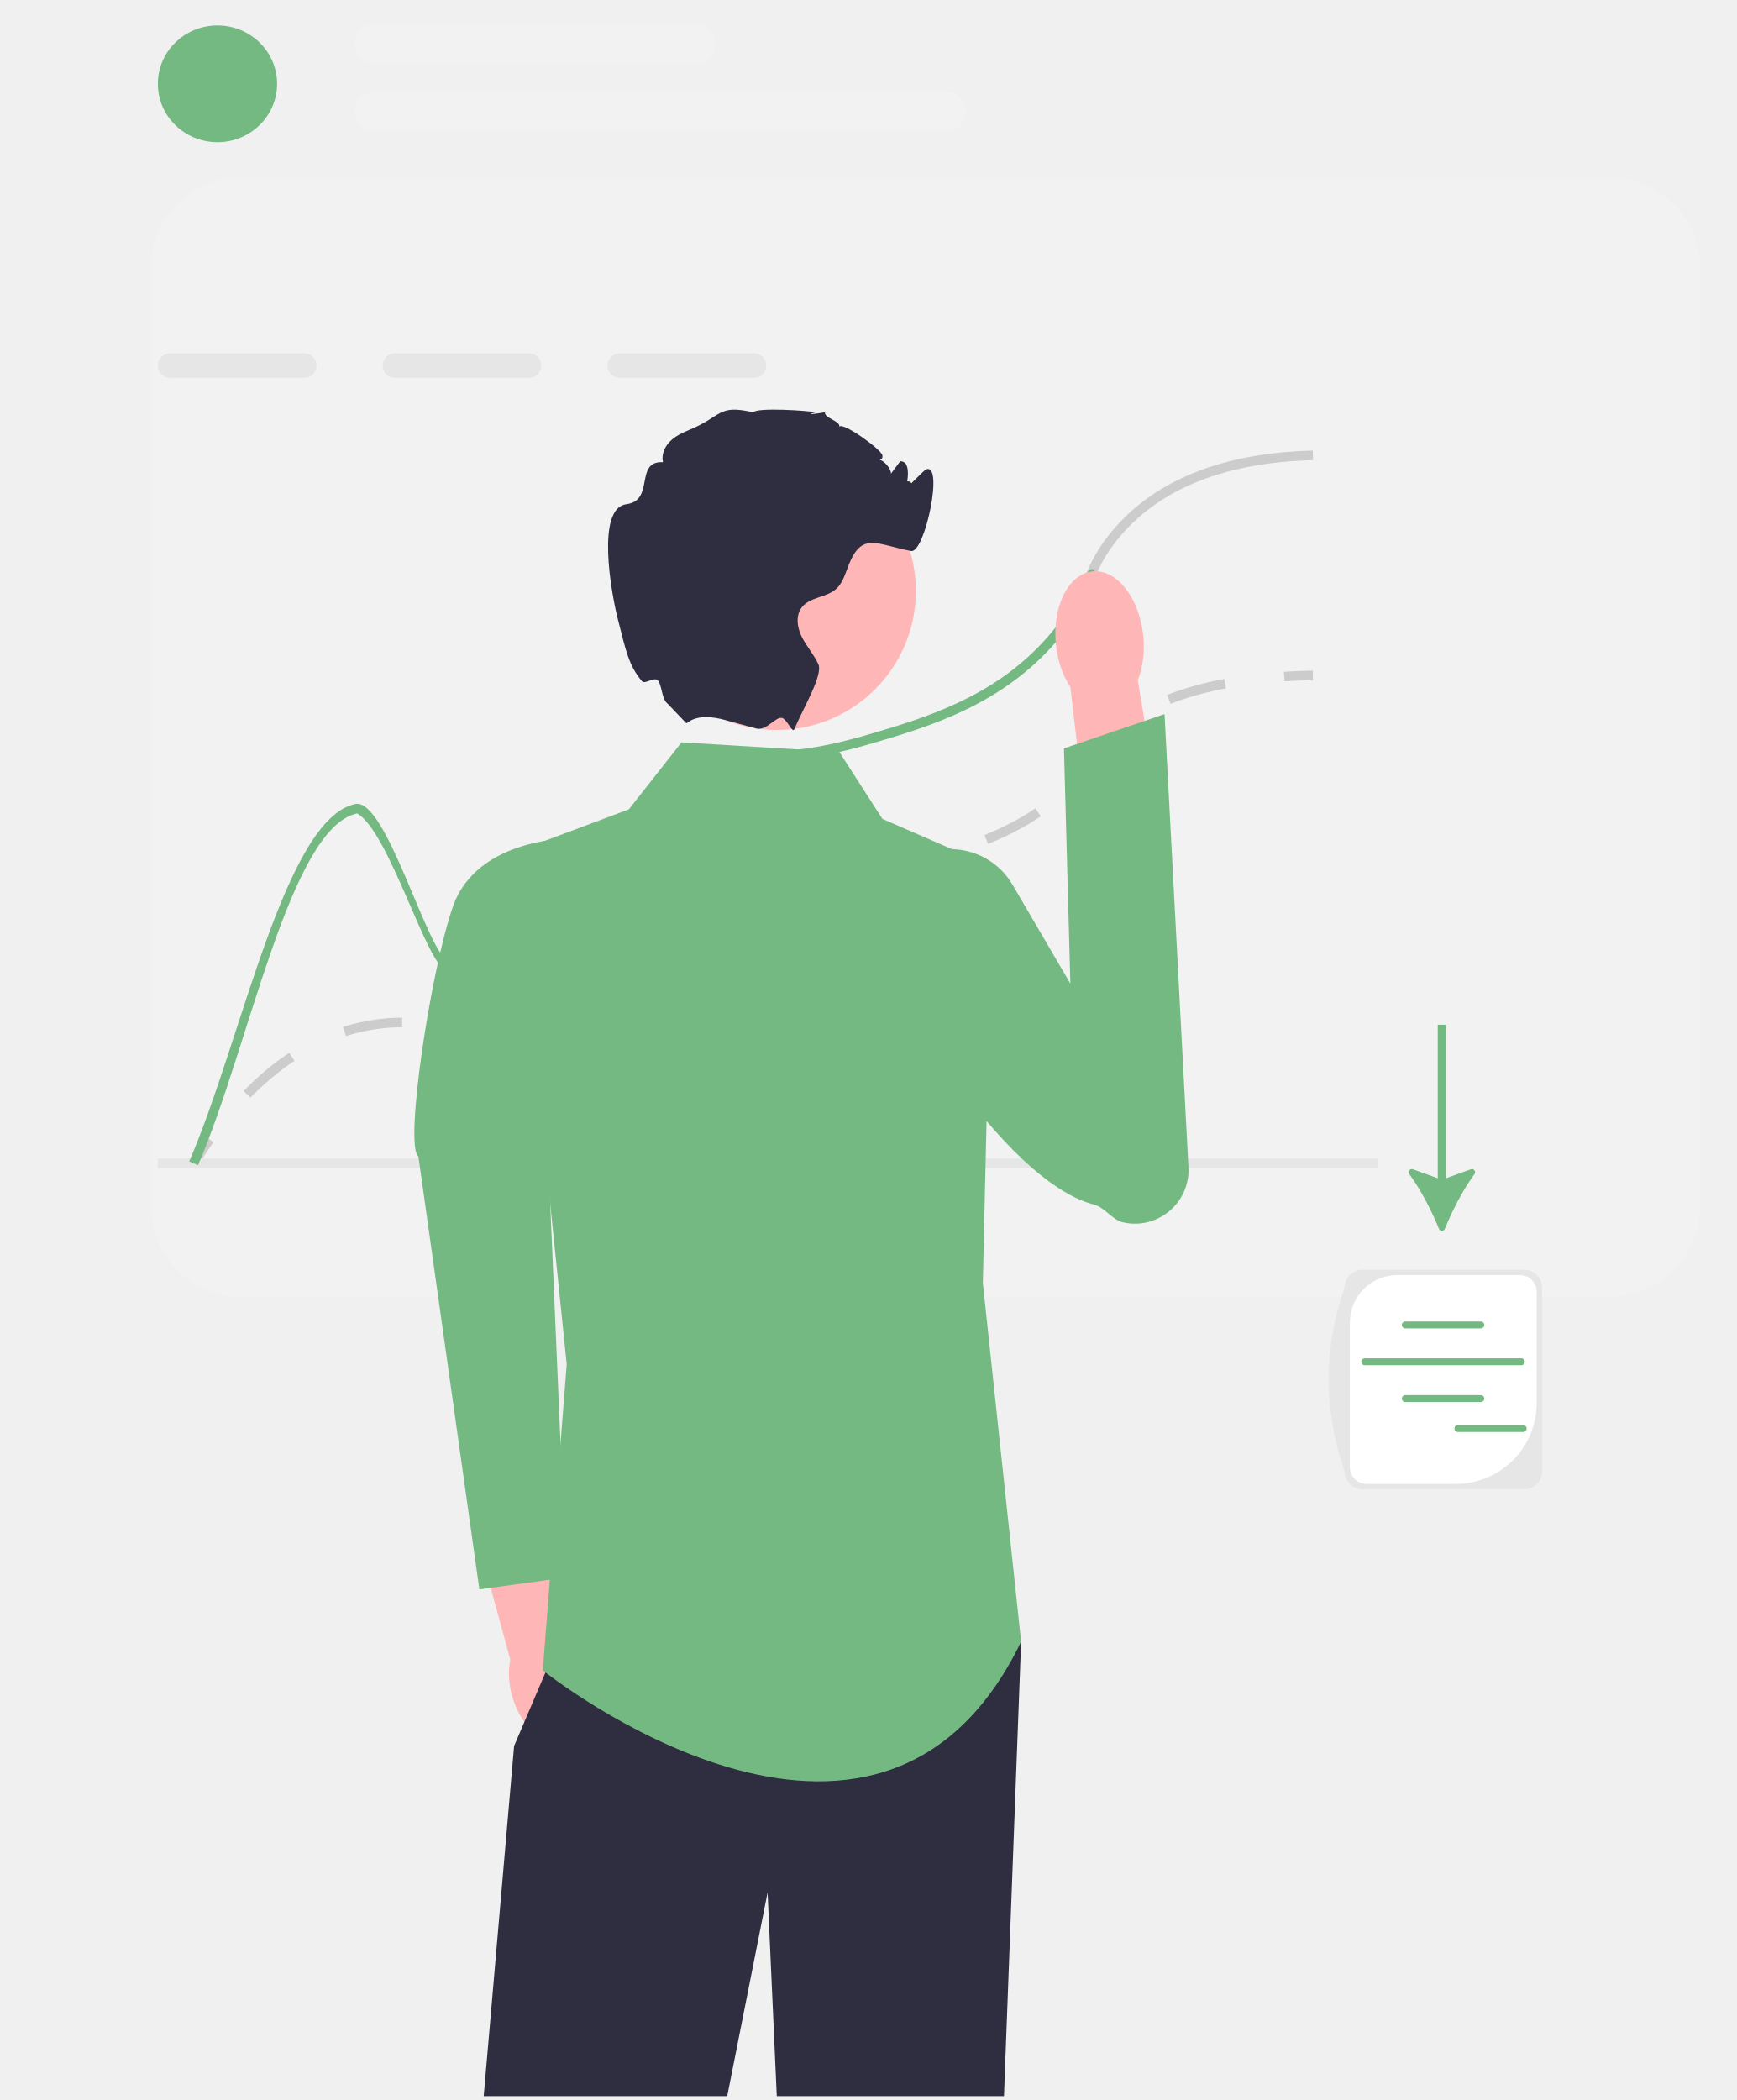
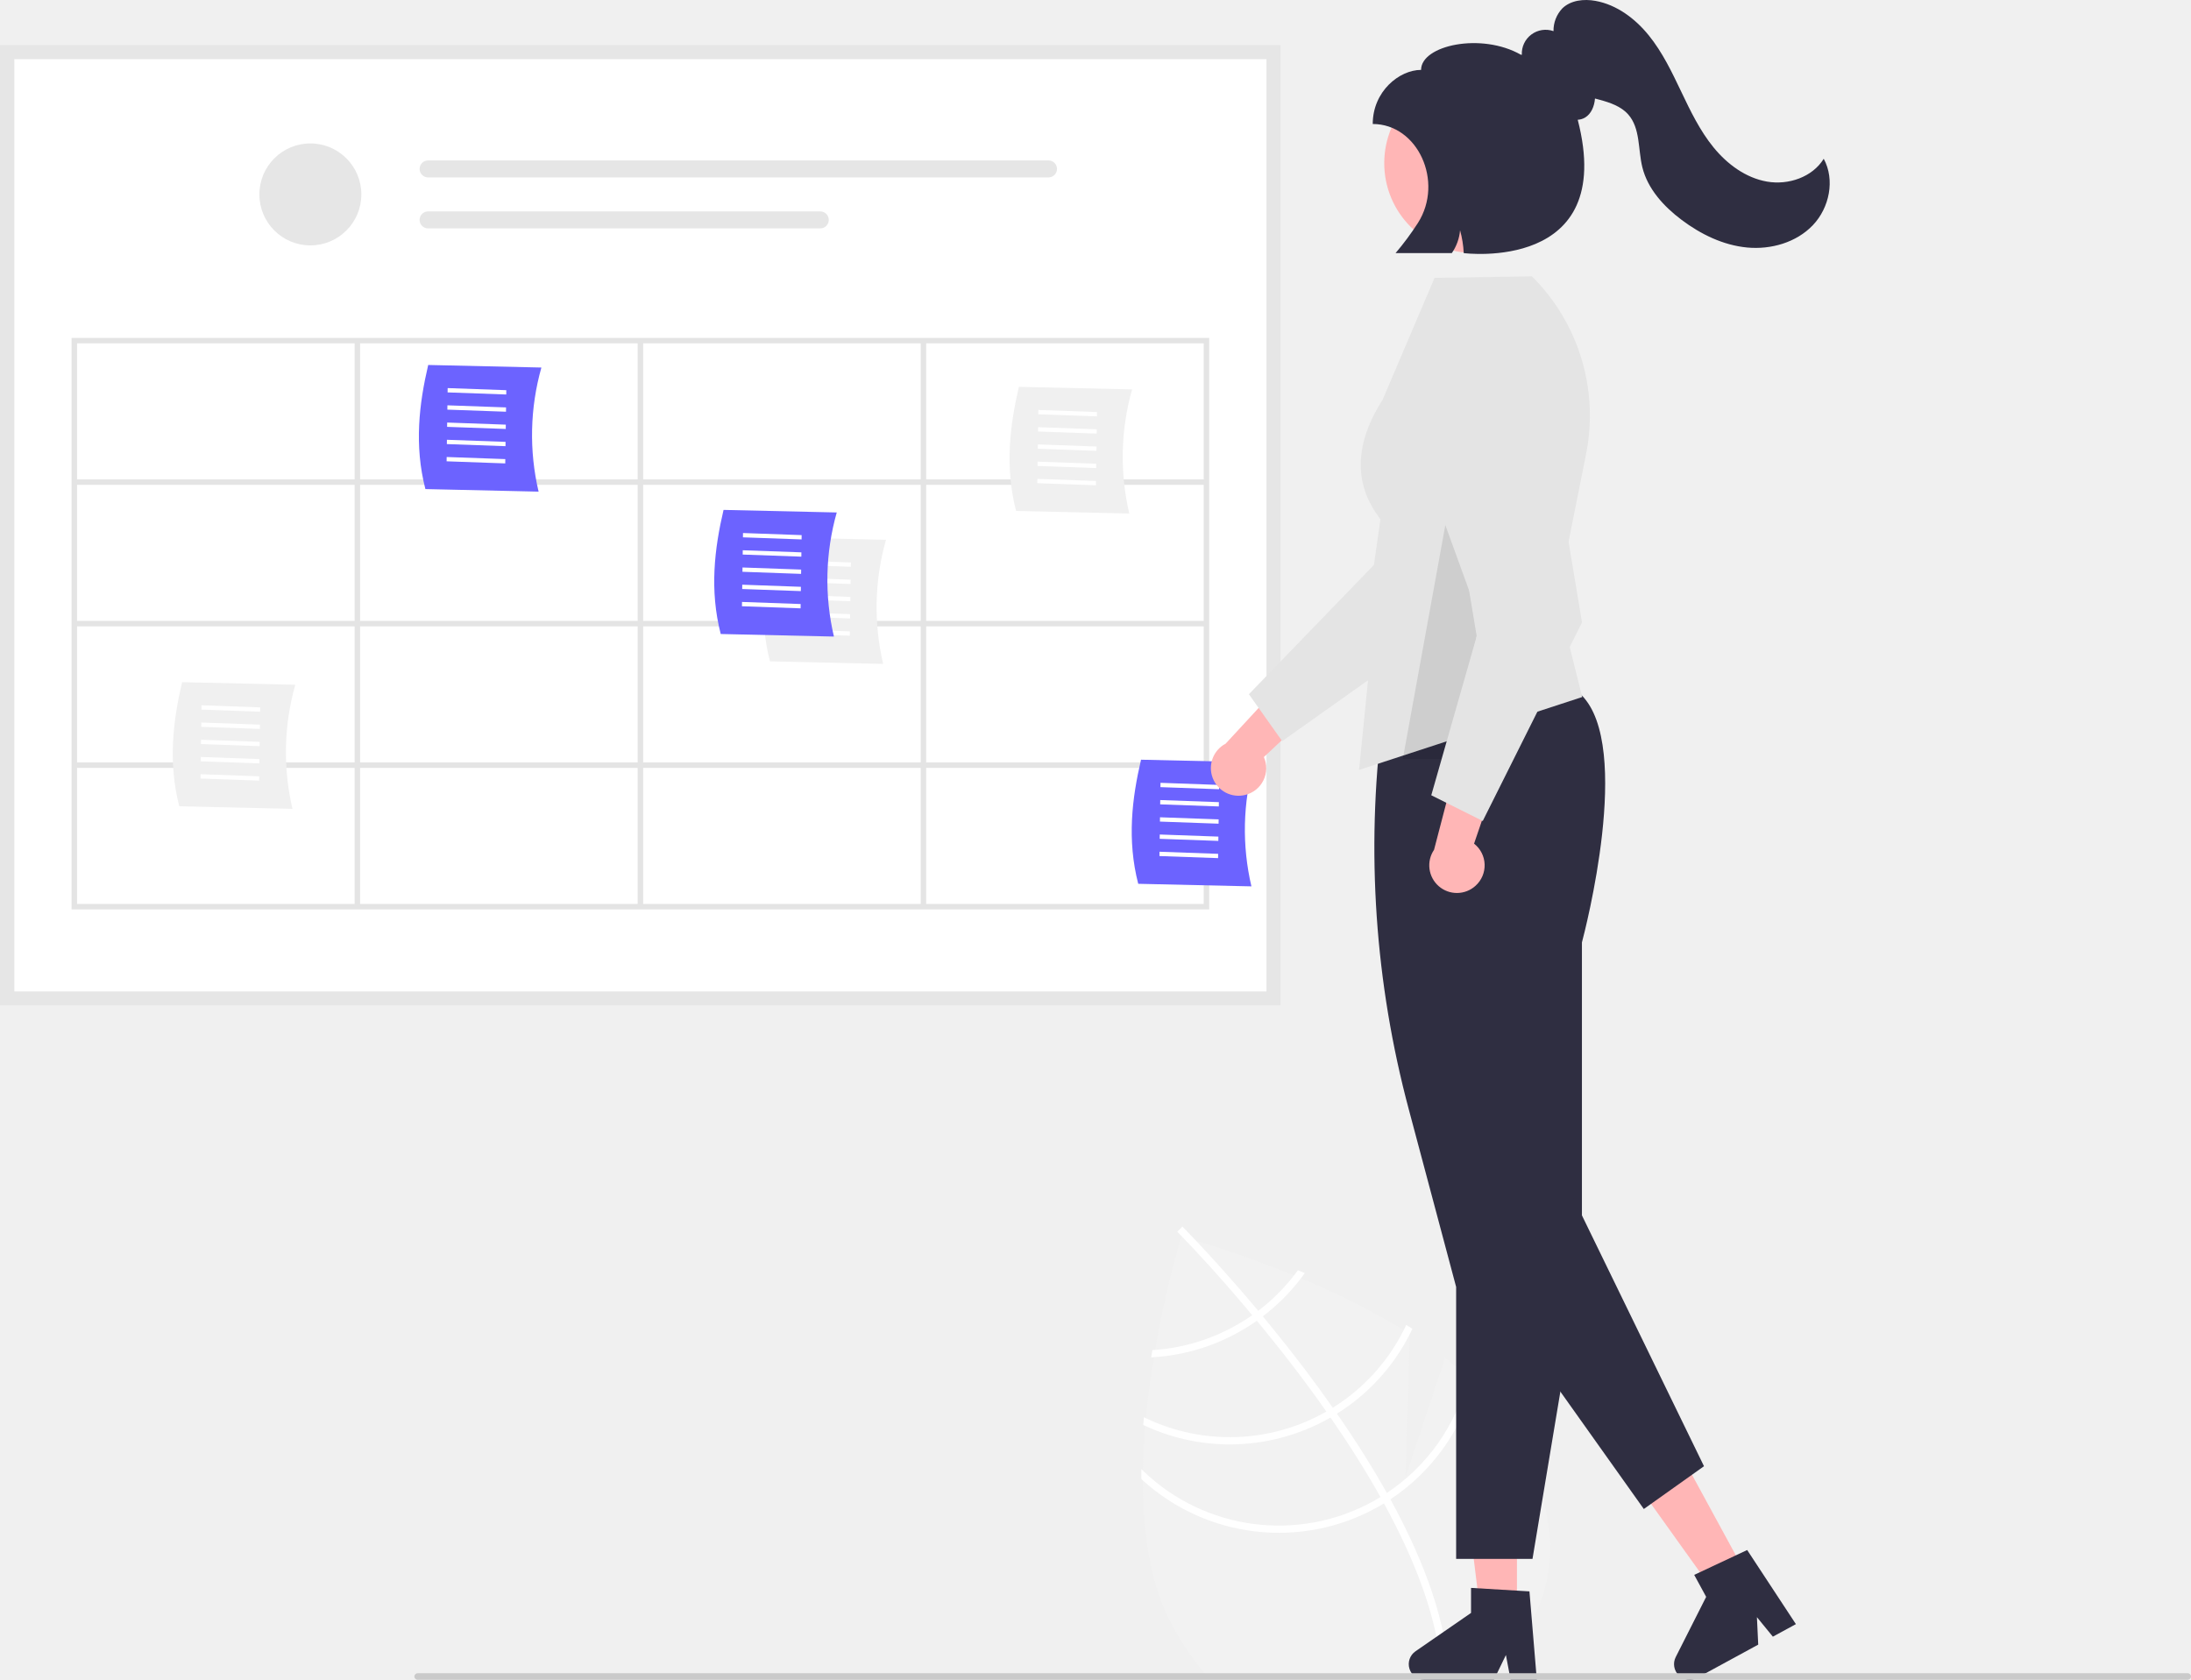
- <svg xmlns="http://www.w3.org/2000/svg" width="363" height="439" viewBox="0 0 363 439" fill="none">
-   <g clip-path="url(#clip0_1_3)">
-     <path d="M336.48 37.094H50.52C40.03 37.094 31.5 45.624 31.5 56.114V252.074C31.5 262.564 40.03 271.094 50.52 271.094H336.48C346.97 271.094 355.5 262.564 355.5 252.074V56.114C355.5 45.624 346.97 37.094 336.48 37.094Z" fill="#F2F2F2" />
-     <path d="M41.322 243.721L39.629 242.655C40.729 240.907 41.864 239.212 43.002 237.618L44.63 238.78C43.514 240.342 42.402 242.004 41.322 243.721Z" fill="#CCCCCC" />
-     <path d="M52.349 229.468L50.918 228.071C53.969 224.944 57.181 222.259 60.464 220.091L61.566 221.76C58.403 223.849 55.301 226.442 52.349 229.468ZM102.245 216.844C99.857 216.844 97.681 216.538 96.052 216.271L96.375 214.298C98.026 214.568 100.013 214.844 102.245 214.844C104.216 214.844 106.153 214.627 108.166 214.182L108.598 216.135C106.441 216.612 104.363 216.844 102.245 216.844ZM72.319 216.579L71.717 214.672C73.865 213.994 76.091 213.486 78.332 213.162C80.256 212.883 82.096 212.748 83.956 212.748H84.079V214.748H83.956C82.193 214.748 80.447 214.876 78.618 215.141C76.484 215.45 74.364 215.934 72.319 216.579ZM119.99 210.799L118.712 209.261C121.471 206.969 123.449 204.197 125.544 201.262L126.38 200.094L128.003 201.263L127.172 202.423C125 205.467 122.948 208.342 119.99 210.799ZM136.029 192.461L134.799 190.884C137.494 188.781 140.54 187.076 144.11 185.673C144.718 185.434 145.299 185.221 145.856 185.031L146.502 186.923C145.971 187.104 145.42 187.307 144.842 187.535C141.453 188.866 138.571 190.478 136.029 192.461ZM160.174 185.515C159.501 185.515 158.863 185.508 158.25 185.501L158.273 183.501C158.9 183.509 159.554 183.51 160.247 183.515C162.6 183.515 165.878 183.448 170.374 182.927L170.605 184.914C165.96 185.452 162.631 185.508 160.174 185.515ZM182.771 182.896L182.374 180.936C185.967 180.209 190.146 179.344 194.282 178.277L194.782 180.213C190.598 181.293 186.388 182.164 182.771 182.896ZM206.564 176.422L205.816 174.567C209.826 172.95 213.308 171.127 216.461 168.992L217.582 170.648C214.311 172.863 210.706 174.752 206.564 176.422ZM226.771 162.131L225.148 160.962C225.706 160.188 226.189 159.432 226.655 158.702C228.032 156.545 229.456 154.315 232.847 151.578L233.085 151.388L234.324 152.958L234.104 153.134C230.966 155.667 229.691 157.664 228.341 159.778C227.86 160.532 227.362 161.311 226.771 162.131ZM244.713 147.131L243.984 145.269C247.548 143.871 251.574 142.747 255.949 141.926L256.319 143.892C252.066 144.689 248.161 145.779 244.713 147.131Z" fill="#CCCCCC" />
-     <path d="M268.543 142.423L268.418 140.427C270.362 140.305 272.393 140.225 274.457 140.188L274.493 142.188C272.459 142.224 270.457 142.303 268.543 142.423Z" fill="#CCCCCC" />
-     <path d="M63.623 73.859H35.563C34.153 73.859 33.003 75.009 33.003 76.419C33.003 77.839 34.153 78.989 35.563 78.989H63.623C65.033 78.989 66.183 77.839 66.183 76.419C66.183 75.009 65.033 73.859 63.623 73.859Z" fill="#E6E6E6" />
-     <path d="M110.623 73.859H82.563C81.153 73.859 80.003 75.009 80.003 76.419C80.003 77.839 81.153 78.989 82.563 78.989H110.623C112.033 78.989 113.183 77.839 113.183 76.419C113.183 75.009 112.033 73.859 110.623 73.859Z" fill="#E6E6E6" />
-     <path d="M157.623 73.859H129.563C128.153 73.859 127.003 75.009 127.003 76.419C127.003 77.839 128.153 78.989 129.563 78.989H157.623C159.033 78.989 160.183 77.839 160.183 76.419C160.183 75.009 159.033 73.859 157.623 73.859Z" fill="#E6E6E6" />
-     <path d="M287.975 242.188H32.975V244.188H287.975V242.188Z" fill="#E6E6E6" />
-     <path d="M274.505 96.188C256.355 96.658 242.815 101.998 234.235 112.038C231.065 115.758 229.775 118.688 228.415 121.788C227.065 124.848 225.685 127.998 222.475 132.108V128.708C224.465 125.788 225.535 123.348 226.585 120.978C228.005 117.738 229.355 114.678 232.715 110.748C241.675 100.248 255.715 94.678 274.445 94.188L274.505 96.188Z" fill="#CCCCCC" />
-     <path d="M228.415 121.788C227.065 124.848 225.685 127.998 222.475 132.108C222.095 132.598 221.685 133.108 221.245 133.638C209.665 147.408 194.195 151.928 181.755 155.568C180.975 155.798 180.215 156.008 179.475 156.208C168.415 159.208 162.355 159.098 157.845 159.028C153.315 158.948 150.325 158.898 144.975 161.958C135.165 167.548 131.145 175.728 127.255 183.638C123.245 191.778 119.465 199.468 109.825 203.078C103.135 205.578 98.435 204.338 93.465 203.038C89.195 201.908 81.5 174.094 74.685 170.038C60.615 172.988 52.065 218.968 41.395 243.588L39.555 242.788C50.505 217.548 59.525 171.178 74.265 168.078C80.835 166.698 89.485 199.918 93.975 201.098C98.635 202.328 103.025 203.478 109.125 201.198C118.025 197.878 121.465 190.868 125.455 182.758C129.295 174.958 133.645 166.118 143.975 160.218C149.805 156.888 153.195 156.948 157.875 157.028C162.335 157.108 168.355 157.208 179.475 154.138C180.035 153.978 180.605 153.818 181.195 153.648C193.375 150.088 208.525 145.658 219.705 132.358C220.805 131.048 221.715 129.838 222.475 128.708C224.465 125.788 225.535 123.348 226.585 120.978C228.005 117.738 229.775 118.688 228.415 121.788Z" fill="#75B982" />
-     <path d="M121.776 350.568C120.984 347.812 119.629 345.461 118.015 343.783L112.151 317.054L99.37 320.185L106.694 346.962C106.213 349.228 106.309 351.933 107.101 354.689C108.909 360.986 113.66 365.168 117.713 364.031C121.765 362.893 123.584 356.865 121.776 350.568Z" fill="#FFB6B6" />
-     <path d="M120.008 175.227C120.008 175.227 99.823 174.814 94.691 189.513C90.019 202.892 84.482 239.648 87.475 241.772L100.218 332.257L118.389 329.761L113.725 221.192L120.008 175.227Z" fill="#75B982" />
-     <path d="M213.475 343.188L209.895 438.188H162.395L160.475 395.618L152.035 438.188H101.125L107.475 365.008L114.035 349.618L118.475 339.188L213.475 343.188Z" fill="#2F2E41" />
-     <path d="M175.475 157.188L142.475 155.188L131.475 169.188L107.475 178.188L118.475 285.188L113.475 349.188C113.475 349.188 183.475 405.188 213.475 343.188L205.475 268.188L207.475 181.188L184.475 171.188L175.475 157.188Z" fill="#75B982" />
-     <path d="M239.006 132.849C239.364 136.316 238.909 139.576 237.862 142.191L243.359 175.002L227.669 177.161L223.782 143.645C222.223 141.3 221.112 138.201 220.754 134.734C219.936 126.814 223.358 119.971 228.399 119.451C233.439 118.93 238.188 124.929 239.006 132.849Z" fill="#FFB6B6" />
-     <path d="M211.677 184.945C206.269 175.7 192.852 174.828 186.843 183.695C185.2 186.119 185.657 188.843 185.265 192.116C183.6 206.013 210.23 247.076 228.656 251.804C231.073 252.425 232.451 255.033 234.891 255.557C242.121 257.111 248.852 251.373 248.462 243.989L243.457 149.281L222.43 156.453L223.775 205.623L211.677 184.945Z" fill="#75B982" />
-     <path d="M162.4 152.6C178.454 152.6 191.468 139.586 191.468 123.532C191.468 107.479 178.454 94.465 162.4 94.465C146.346 94.465 133.332 107.479 133.332 123.532C133.332 139.586 146.346 152.6 162.4 152.6Z" fill="#FFB6B6" />
-     <path d="M189.475 102.188C189.225 102.248 193.302 98.275 193.475 98.188C197.475 96.188 193.365 115.738 190.475 115.188C183.365 113.838 180.295 111.158 177.535 117.848C176.765 119.708 176.285 121.808 174.785 123.138C172.725 124.948 169.305 124.798 167.625 126.958C166.275 128.698 166.665 131.258 167.665 133.218C168.665 135.188 170.185 136.858 171.095 138.868C172.115 141.128 167.765 148.318 166.105 152.358V152.368L166.095 152.392C165.654 153.451 164.606 150.399 163.5 150.094C162.175 149.729 160.224 152.856 158.115 152.288C158.105 152.288 158.095 152.278 158.085 152.278C156.075 151.718 153.835 151.118 151.615 150.518H151.605C145.355 148.818 143.775 151.258 143.475 151.188L139.595 147.128C138.264 146.158 138.414 143.029 137.475 142.188C136.707 141.501 134.793 143.089 134.229 142.428C131.463 139.188 130.826 135.947 129.195 129.548C127.705 123.698 124.615 106.188 130.965 105.398C136.955 104.648 132.575 96.308 138.605 96.618C138.245 95.098 138.915 93.468 140.005 92.348C141.085 91.218 142.525 90.518 143.975 89.918C151.125 86.998 149.935 84.488 157.475 86.188C158.225 85.138 169.115 85.838 170.475 86.188C170.575 86.208 167.105 87.038 172.475 86.188C172.275 87.418 175.675 87.958 175.475 89.188C176.225 88.178 184.285 93.978 184.475 95.188C184.725 96.698 182.445 95.928 183.965 96.158C184.865 96.298 186.405 98.128 186.255 99.038C186.905 98.158 187.555 97.288 188.215 96.408C188.335 96.418 188.445 96.438 188.565 96.458C191.605 97.038 188.12 106.976 188.245 103.878C188.475 98.188 192.505 101.518 189.475 102.188Z" fill="#2F2E41" />
-     <path d="M300.835 256.9C301.059 257.451 301.832 257.451 302.056 256.899C303.617 253.05 305.84 248.739 308.258 245.445C308.646 244.917 308.112 244.212 307.497 244.435L302.313 246.31V214.224H300.578V246.31L295.393 244.435C294.778 244.212 294.244 244.917 294.631 245.444C297.049 248.739 299.273 253.05 300.835 256.9Z" fill="#75B982" />
-     <path d="M318.593 311.349H284.871C282.778 311.349 281.074 309.646 281.074 307.552C276.616 294.521 276.704 281.751 281.074 269.229C281.074 267.135 282.778 265.432 284.871 265.432H318.593C320.686 265.432 322.39 267.135 322.39 269.229V307.552C322.39 309.646 320.686 311.349 318.593 311.349Z" fill="#E6E6E6" />
-     <path d="M292.096 266.563C286.634 266.563 282.206 270.992 282.206 276.454V306.739C282.206 308.66 283.763 310.218 285.684 310.218H304.332C313.68 310.218 321.258 302.64 321.258 293.292V270.042C321.258 268.121 319.701 266.563 317.78 266.563H292.096Z" fill="white" />
-     <path d="M309.585 277.7H293.797C293.399 277.7 293.076 277.376 293.076 276.978C293.076 276.58 293.399 276.257 293.797 276.257H309.585C309.983 276.257 310.307 276.58 310.307 276.978C310.307 277.376 309.983 277.7 309.585 277.7Z" fill="#75B982" />
-     <path d="M309.585 293.093H293.797C293.399 293.093 293.076 292.769 293.076 292.371C293.076 291.973 293.399 291.649 293.797 291.649H309.585C309.983 291.649 310.307 291.973 310.307 292.371C310.307 292.769 309.983 293.093 309.585 293.093Z" fill="#75B982" />
-     <path d="M318.057 285.402H285.325C284.927 285.402 284.604 285.078 284.604 284.68C284.604 284.282 284.927 283.958 285.325 283.958H318.057C318.455 283.958 318.779 284.282 318.779 284.68C318.779 285.078 318.455 285.402 318.057 285.402Z" fill="#75B982" />
-     <path d="M318.443 299.351H304.785C304.387 299.351 304.064 299.028 304.064 298.63C304.064 298.232 304.387 297.908 304.785 297.908H318.443C318.841 297.908 319.165 298.232 319.165 298.63C319.165 299.028 318.841 299.351 318.443 299.351Z" fill="#75B982" />
-     <path d="M45.463 29.723C52.347 29.723 57.927 24.26 57.927 17.522C57.927 10.784 52.347 5.321 45.463 5.321C38.58 5.321 33 10.784 33 17.522C33 24.26 38.58 29.723 45.463 29.723Z" fill="#75B982" />
-     <path d="M145.376 13.348H78.291C75.99 13.348 74.117 11.475 74.117 9.174C74.117 6.872 75.99 5 78.291 5H145.376C147.678 5 149.55 6.872 149.55 9.174C149.55 11.475 147.678 13.348 145.376 13.348Z" fill="#F2F2F2" />
-     <path d="M197.729 27.475H78.291C75.99 27.475 74.117 25.602 74.117 23.301C74.117 21 75.99 19.127 78.291 19.127H197.729C200.031 19.127 201.903 21 201.903 23.301C201.903 25.602 200.031 27.475 197.729 27.475Z" fill="#F2F2F2" />
-   </g>
-   <defs>
-     <clipPath id="clip0_1_3">
-       <rect width="362.524" height="438.188" fill="white" />
-     </clipPath>
-   </defs>
+ <svg xmlns="http://www.w3.org/2000/svg" data-name="Layer 1" width="801.197" height="614.273" viewBox="0 0 801.197 614.273">
+   <path d="M743.174,755.175c-.781.666-1.587,1.316-2.401,1.957H641.901c-.567-.642-1.135-1.291-1.694-1.957a109.348,109.348,0,0,1-11.999-17.641c-8.117-14.623-10.914-33.793-10.914-53.318,0-1.193.008-2.385.033-3.578.091-5.477.395-10.963.847-16.358.082-.938.165-1.867.255-2.796.732-7.739,1.76-15.272,2.928-22.312.148-.896.296-1.785.452-2.665a365.995,365.995,0,0,1,9.557-41.425s.132.033.386.099c.732.206,2.484.691,5.058,1.456,7.089,2.105,20.404,6.349,35.759,12.657.839.337,1.686.691,2.541,1.053A283.267,283.267,0,0,1,712.728,629.237c.749.452,1.489.913,2.229,1.373v.066l-1.62,52.446,14.475-43.662q4.429,3.368,8.463,6.982c.74.658,1.48,1.332,2.196,2.031a81.027,81.027,0,0,1,15.461,19.286C775.586,706.8,766.498,735.502,743.174,755.175Z" transform="translate(-199.4014 -142.8637)" fill="#f2f2f2" />
+   <path d="M729.234,757.132h-2.632c-.016-.65-.041-1.299-.082-1.957-1.061-19.73-9.523-41.516-21.046-62.545-.411-.765-.83-1.546-1.275-2.311-5.593-10.001-11.827-19.787-18.266-29.089-.494-.724-1.004-1.456-1.514-2.179-8.57-12.229-17.419-23.546-25.413-33.209-.559-.691-1.135-1.365-1.702-2.031-11.851-14.211-21.63-24.566-25.553-28.629-.584-.6-1.036-1.061-1.348-1.382-.288-.313-.461-.477-.494-.51l.921-.921.008-.025.938-.921c.033.041.6.584,1.603,1.628.847.864,2.007,2.072,3.43,3.586,4.967,5.264,13.183,14.22,22.691,25.577.551.658,1.118,1.341,1.686,2.023,6.489,7.838,13.521,16.72,20.487,26.268q2.627,3.602,5.099,7.147c.518.724,1.028,1.447,1.521,2.171q10.449,15.075,18.25,28.999l1.299,2.327c13.258,24.179,20.396,45.595,21.318,64.026C729.193,755.832,729.218,756.482,729.234,757.132Z" transform="translate(-199.4014 -142.8637)" fill="#fff" />
+   <path d="M674.017,607.369c-.469.65-.946,1.291-1.447,1.925a70.242,70.242,0,0,1-13.068,12.92c-.716.526-1.448,1.069-2.196,1.595a72.04,72.04,0,0,1-6.333,3.948,70.825,70.825,0,0,1-29.163,8.751c-.329.033-.666.058-.995.074-.148.88-.288,1.76-.444,2.656.329-.016.658-.033.987-.066a73.306,73.306,0,0,0,30.898-9.104,75.178,75.178,0,0,0,6.752-4.227c.74-.518,1.464-1.061,2.179-1.604a73.267,73.267,0,0,0,13.924-13.891c.477-.633.946-1.275,1.406-1.916C675.662,608.068,674.831,607.714,674.017,607.369Z" transform="translate(-199.4014 -142.8637)" fill="#fff" />
+   <path d="M713.625,627.378c-.288.625-.592,1.242-.897,1.859a70.842,70.842,0,0,1-25.955,28.415c-.773.485-1.554.954-2.352,1.398-.239.14-.493.288-.732.419a71.278,71.278,0,0,1-65.259,2.015c-.247-.115-.485-.23-.724-.345-.09.938-.173,1.875-.238,2.821.23.107.469.222.707.321a73.88,73.88,0,0,0,66.789-2.5c.329-.181.65-.362.971-.551.798-.461,1.587-.929,2.36-1.406a73.401,73.401,0,0,0,26.663-29.147c.321-.617.625-1.242.921-1.875C715.13,628.324,714.381,627.847,713.625,627.378Z" transform="translate(-199.4014 -142.8637)" fill="#fff" />
+   <path d="M736.71,644.575c-.14.625-.28,1.25-.436,1.867a71.08,71.08,0,0,1-29.73,42.379c-.765.518-1.554,1.012-2.344,1.497-.847.51-1.694,1.02-2.566,1.497a71.459,71.459,0,0,1-84.307-11.177c-.189-.173-.37-.354-.551-.535,0,1.225-.008,2.434.008,3.652.164.156.337.313.51.461a74.083,74.083,0,0,0,85.623,9.91c.872-.477,1.727-.97,2.558-1.497.806-.477,1.587-.971,2.368-1.48a73.808,73.808,0,0,0,30.627-42.675c.156-.592.312-1.184.452-1.785C738.207,645.965,737.459,645.282,736.71,644.575Z" transform="translate(-199.4014 -142.8637)" fill="#fff" />
+   <path d="M667.757,510.652H199.401v-351.389H667.757Z" transform="translate(-199.4014 -142.8637)" fill="#fff" />
+   <circle cx="113.491" cy="71.094" r="18.643" fill="#e6e6e6" />
+   <path d="M355.949,201.529a3.107,3.107,0,0,0,0,6.214H582.808a3.107,3.107,0,0,0,0-6.214Z" transform="translate(-199.4014 -142.8637)" fill="#e6e6e6" />
+   <path d="M355.949,220.172a3.107,3.107,0,1,0-.013,6.214H499.358a3.107,3.107,0,1,0,0-6.214Z" transform="translate(-199.4014 -142.8637)" fill="#e6e6e6" />
+   <path d="M667.757,510.652H199.401v-351.389H667.757Zm-463.113-5.242H662.515V164.505H204.643Z" transform="translate(-199.4014 -142.8637)" fill="#e6e6e6" />
+   <path d="M225.579,266.422v209h416v-209Zm414,51.75h-101.5v-49.75h101.5Zm-205,0v-49.75h101.5v49.75Zm101.5,2v49.75h-101.5v-49.75Zm-103.5-2h-101.5v-49.75h101.5Zm0,2v49.75h-101.5v-49.75Zm-103.5,49.75h-101.5v-49.75h101.5Zm0,2v49.75h-101.5v-49.75Zm2,0h101.5v49.75h-101.5Zm101.5,51.75v49.75h-101.5v-49.75Zm2,0h101.5v49.75h-101.5Zm0-2v-49.75h101.5v49.75Zm103.5-49.75h101.5v49.75h-101.5Zm0-2v-49.75h101.5v49.75Zm-209-101.5v49.75h-101.5v-49.75Zm-101.5,155.25h101.5v49.75h-101.5Zm310.5,49.75v-49.75h101.5v49.75Z" transform="translate(-199.4014 -142.8637)" fill="#e4e4e4" />
+   <path d="M396.351,322.649l-41.393-.937c-4.14-16.039-2.276-31.31,1.028-45.382l41.393.937A90.629,90.629,0,0,0,396.351,322.649Z" transform="translate(-199.4014 -142.8637)" fill="#6c63ff" />
+   <polygon points="163.676 143.496 163.698 141.921 185.143 142.687 185.12 144.262 163.676 143.496" fill="#fff" />
+   <polygon points="163.586 149.796 163.608 148.221 185.052 148.988 185.03 150.563 163.586 149.796" fill="#fff" />
+   <polygon points="163.495 156.096 163.518 154.521 184.962 155.288 184.94 156.863 163.495 156.096" fill="#fff" />
+   <polygon points="163.405 162.396 163.427 160.821 184.872 161.588 184.849 163.163 163.405 162.396" fill="#fff" />
+   <polygon points="163.315 168.696 163.337 167.121 184.782 167.888 184.759 169.463 163.315 168.696" fill="#fff" />
+   <path d="M306.351,438.649l-41.393-.937c-4.14-16.039-2.276-31.31,1.028-45.382l41.393.937A90.629,90.629,0,0,0,306.351,438.649Z" transform="translate(-199.4014 -142.8637)" fill="#f0f0f0" />
+   <polygon points="73.676 259.496 73.698 257.921 95.143 258.687 95.12 260.262 73.676 259.496" fill="#fff" />
+   <polygon points="73.586 265.796 73.608 264.221 95.052 264.988 95.03 266.563 73.586 265.796" fill="#fff" />
+   <polygon points="73.495 272.096 73.518 270.521 94.962 271.288 94.94 272.863 73.495 272.096" fill="#fff" />
+   <polygon points="73.405 278.396 73.427 276.821 94.872 277.588 94.849 279.163 73.405 278.396" fill="#fff" />
+   <polygon points="73.315 284.696 73.337 283.121 94.782 283.888 94.759 285.463 73.315 284.696" fill="#fff" />
+   <path d="M522.351,385.649l-41.393-.937c-4.14-16.039-2.276-31.31,1.028-45.382l41.393.937A90.629,90.629,0,0,0,522.351,385.649Z" transform="translate(-199.4014 -142.8637)" fill="#f0f0f0" />
+   <polygon points="289.676 206.496 289.698 204.921 311.143 205.687 311.12 207.262 289.676 206.496" fill="#fff" />
+   <polygon points="289.586 212.796 289.608 211.221 311.052 211.988 311.03 213.563 289.586 212.796" fill="#fff" />
+   <polygon points="289.495 219.096 289.518 217.521 310.962 218.288 310.94 219.863 289.495 219.096" fill="#fff" />
+   <polygon points="289.405 225.396 289.427 223.821 310.872 224.588 310.849 226.163 289.405 225.396" fill="#fff" />
+   <polygon points="289.315 231.696 289.337 230.121 310.782 230.888 310.759 232.463 289.315 231.696" fill="#fff" />
+   <path d="M504.351,375.649l-41.393-.937c-4.14-16.039-2.276-31.31,1.028-45.382l41.393.937A90.629,90.629,0,0,0,504.351,375.649Z" transform="translate(-199.4014 -142.8637)" fill="#6c63ff" />
+   <polygon points="271.676 196.496 271.698 194.921 293.143 195.687 293.12 197.262 271.676 196.496" fill="#fff" />
+   <polygon points="271.586 202.796 271.608 201.221 293.052 201.988 293.03 203.563 271.586 202.796" fill="#fff" />
+   <polygon points="271.495 209.096 271.518 207.521 292.962 208.288 292.94 209.863 271.495 209.096" fill="#fff" />
+   <polygon points="271.405 215.396 271.427 213.821 292.872 214.588 292.849 216.163 271.405 215.396" fill="#fff" />
+   <polygon points="271.315 221.696 271.337 220.121 292.782 220.888 292.759 222.463 271.315 221.696" fill="#fff" />
+   <path d="M657.017,466.999l-41.393-.937c-4.14-16.039-2.276-31.31,1.028-45.382l41.393.937A90.629,90.629,0,0,0,657.017,466.999Z" transform="translate(-199.4014 -142.8637)" fill="#6c63ff" />
+   <polygon points="424.342 287.845 424.365 286.27 445.809 287.037 445.786 288.612 424.342 287.845" fill="#fff" />
+   <polygon points="424.252 294.145 424.274 292.57 445.719 293.337 445.696 294.912 424.252 294.145" fill="#fff" />
+   <polygon points="424.161 300.446 424.184 298.871 445.628 299.637 445.606 301.212 424.161 300.446" fill="#fff" />
+   <polygon points="424.071 306.746 424.094 305.171 445.538 305.937 445.515 307.512 424.071 306.746" fill="#fff" />
+   <polygon points="423.981 313.046 424.003 311.471 445.448 312.238 445.425 313.813 423.981 313.046" fill="#fff" />
+   <path d="M612.351,330.649l-41.393-.937c-4.14-16.039-2.276-31.31,1.028-45.382l41.393.937A90.629,90.629,0,0,0,612.351,330.649Z" transform="translate(-199.4014 -142.8637)" fill="#f0f0f0" />
+   <polygon points="379.676 151.496 379.698 149.921 401.143 150.687 401.12 152.262 379.676 151.496" fill="#fff" />
+   <polygon points="379.586 157.796 379.608 156.221 401.052 156.988 401.03 158.563 379.586 157.796" fill="#fff" />
+   <polygon points="379.495 164.096 379.518 162.521 400.962 163.288 400.94 164.863 379.495 164.096" fill="#fff" />
+   <polygon points="379.405 170.396 379.427 168.821 400.872 169.588 400.849 171.163 379.405 170.396" fill="#fff" />
+   <polygon points="379.315 176.696 379.337 175.121 400.782 175.888 400.759 177.463 379.315 176.696" fill="#fff" />
+   <path d="M654.785,433.554a10.056,10.056,0,0,0,6.786-13.846L687.67,395.299l-18.056-4.339-22.016,23.845a10.11,10.11,0,0,0,7.186,18.75Z" transform="translate(-199.4014 -142.8637)" fill="#ffb6b6" />
+   <path d="M668.267,413.892l-12.172-17.161,45.718-47.287,10.616-74.536a25.353,25.353,0,0,1,33.196-20.45h0a25.38,25.38,0,0,1,15.927,32.122l-27.085,80.358Z" transform="translate(-199.4014 -142.8637)" fill="#e4e4e4" />
+   <polygon points="554.708 588.617 541.196 588.616 534.768 536.499 554.711 536.5 554.708 588.617" fill="#ffb6b6" />
+   <path d="M761.378,757.136h-9.588l-1.711-9.052-4.383,9.052h-25.429a5.716,5.716,0,0,1-3.248-10.42l20.307-14.025v-9.151l21.359,1.275Z" transform="translate(-199.4014 -142.8637)" fill="#2f2e41" />
+   <polygon points="638.069 574.867 626.2 581.325 595.643 538.619 613.16 529.088 638.069 574.867" fill="#ffb6b6" />
+   <path d="M856.117,736.792l-8.422,4.583-5.83-7.133.477,10.046-22.336,12.154a5.716,5.716,0,0,1-7.834-7.6l11.134-22.025-4.374-8.038,19.371-9.089Z" transform="translate(-199.4014 -142.8637)" fill="#2f2e41" />
+   <path d="M759.802,712.922H731.878V613.487l-17.287-64.826a371.106,371.106,0,0,1-9.709-142.301l.024-.195.15-.126c.444-.373,44.689-36.957,72.675-8.971,18.864,18.864,1.138,86.696.146,90.419V604.422Z" transform="translate(-199.4014 -142.8637)" fill="#2f2e41" />
+   <path d="M696.378,424.422l9-90c-1.169-2.454-18-18-.402-45.333l19.008-44.618,35.597-.553.15.15a71.703,71.703,0,0,1,19.648,64.894l-10.489,52.447,9.088,36.354Z" transform="translate(-199.4014 -142.8637)" fill="#e4e4e4" />
+   <polygon points="543.742 471.137 601.106 551.824 623.111 536.179 575.202 437.728 543.742 471.137" fill="#2f2e41" />
+   <circle cx="539.056" cy="59.668" r="32.87" fill="#ffb6b6" />
+   <polygon points="530.977 178.558 539.977 232.558 530.977 277.558 512.977 277.558 521.159 232.558 530.977 178.558" opacity="0.1" />
+   <path d="M738.965,466.787a10.056,10.056,0,0,0-.532-15.41l11.532-33.823-17.972,4.673-8.196,31.402A10.11,10.11,0,0,0,738.965,466.787Z" transform="translate(-199.4014 -142.8637)" fill="#ffb6b6" />
+   <path d="M741.602,443.093l-18.818-9.409L740.853,370.44l-25.729-70.755a25.353,25.353,0,0,1,19.658-33.671h0A25.38,25.38,0,0,1,763.957,286.854l13.941,83.646Z" transform="translate(-199.4014 -142.8637)" fill="#e4e4e4" />
+   <path d="M1000.599,755.942a1.187,1.187,0,0,1-1.19,1.19h-647.29a1.19,1.19,0,1,1,0-2.38h647.29A1.193,1.193,0,0,1,1000.599,755.942Z" transform="translate(-199.4014 -142.8637)" fill="#cacaca" />
+   <path d="M866.296,200.925c-4.147,6.732-12.931,9.7-20.722,8.352-7.791-1.348-14.561-6.377-19.562-12.501-5-6.125-8.459-13.335-11.863-20.471-3.404-7.137-6.847-14.352-11.822-20.497-4.975-6.145-11.71-11.213-19.49-12.624-4.234-.768-9.03-.261-12.119,2.734a11.802,11.802,0,0,0-3.238,8.331,8.703,8.703,0,0,0-11.582,8.637c-.115-.002-.229-.01-.344-.01-14.496-8.242-36.499-3.454-36.499,5.546-7.954,0-17.676,7.855-17.676,19.784v0c16.448,0,26.128,21.075,16.526,36.186a103.288,103.288,0,0,1-8.18,11.031H730.293a17.137,17.137,0,0,0,3.018-8.371,38.504,38.504,0,0,1,1.346,8.371s56.185,7.24,41.683-48.763a5.868,5.868,0,0,0,2.718-.824c2.19-1.32,3.382-4.111,3.591-6.943q.813.217,1.621.434c3.866,1.044,7.881,2.396,10.534,5.394,4.484,5.068,3.541,12.761,5.169,19.329,1.964,7.921,7.838,14.328,14.364,19.228,7.011,5.265,15.201,9.265,23.93,10.096,8.729.83,18.017-1.824,24.065-8.172S870.487,208.626,866.296,200.925Z" transform="translate(-199.4014 -142.8637)" fill="#2f2e41" />
</svg>
